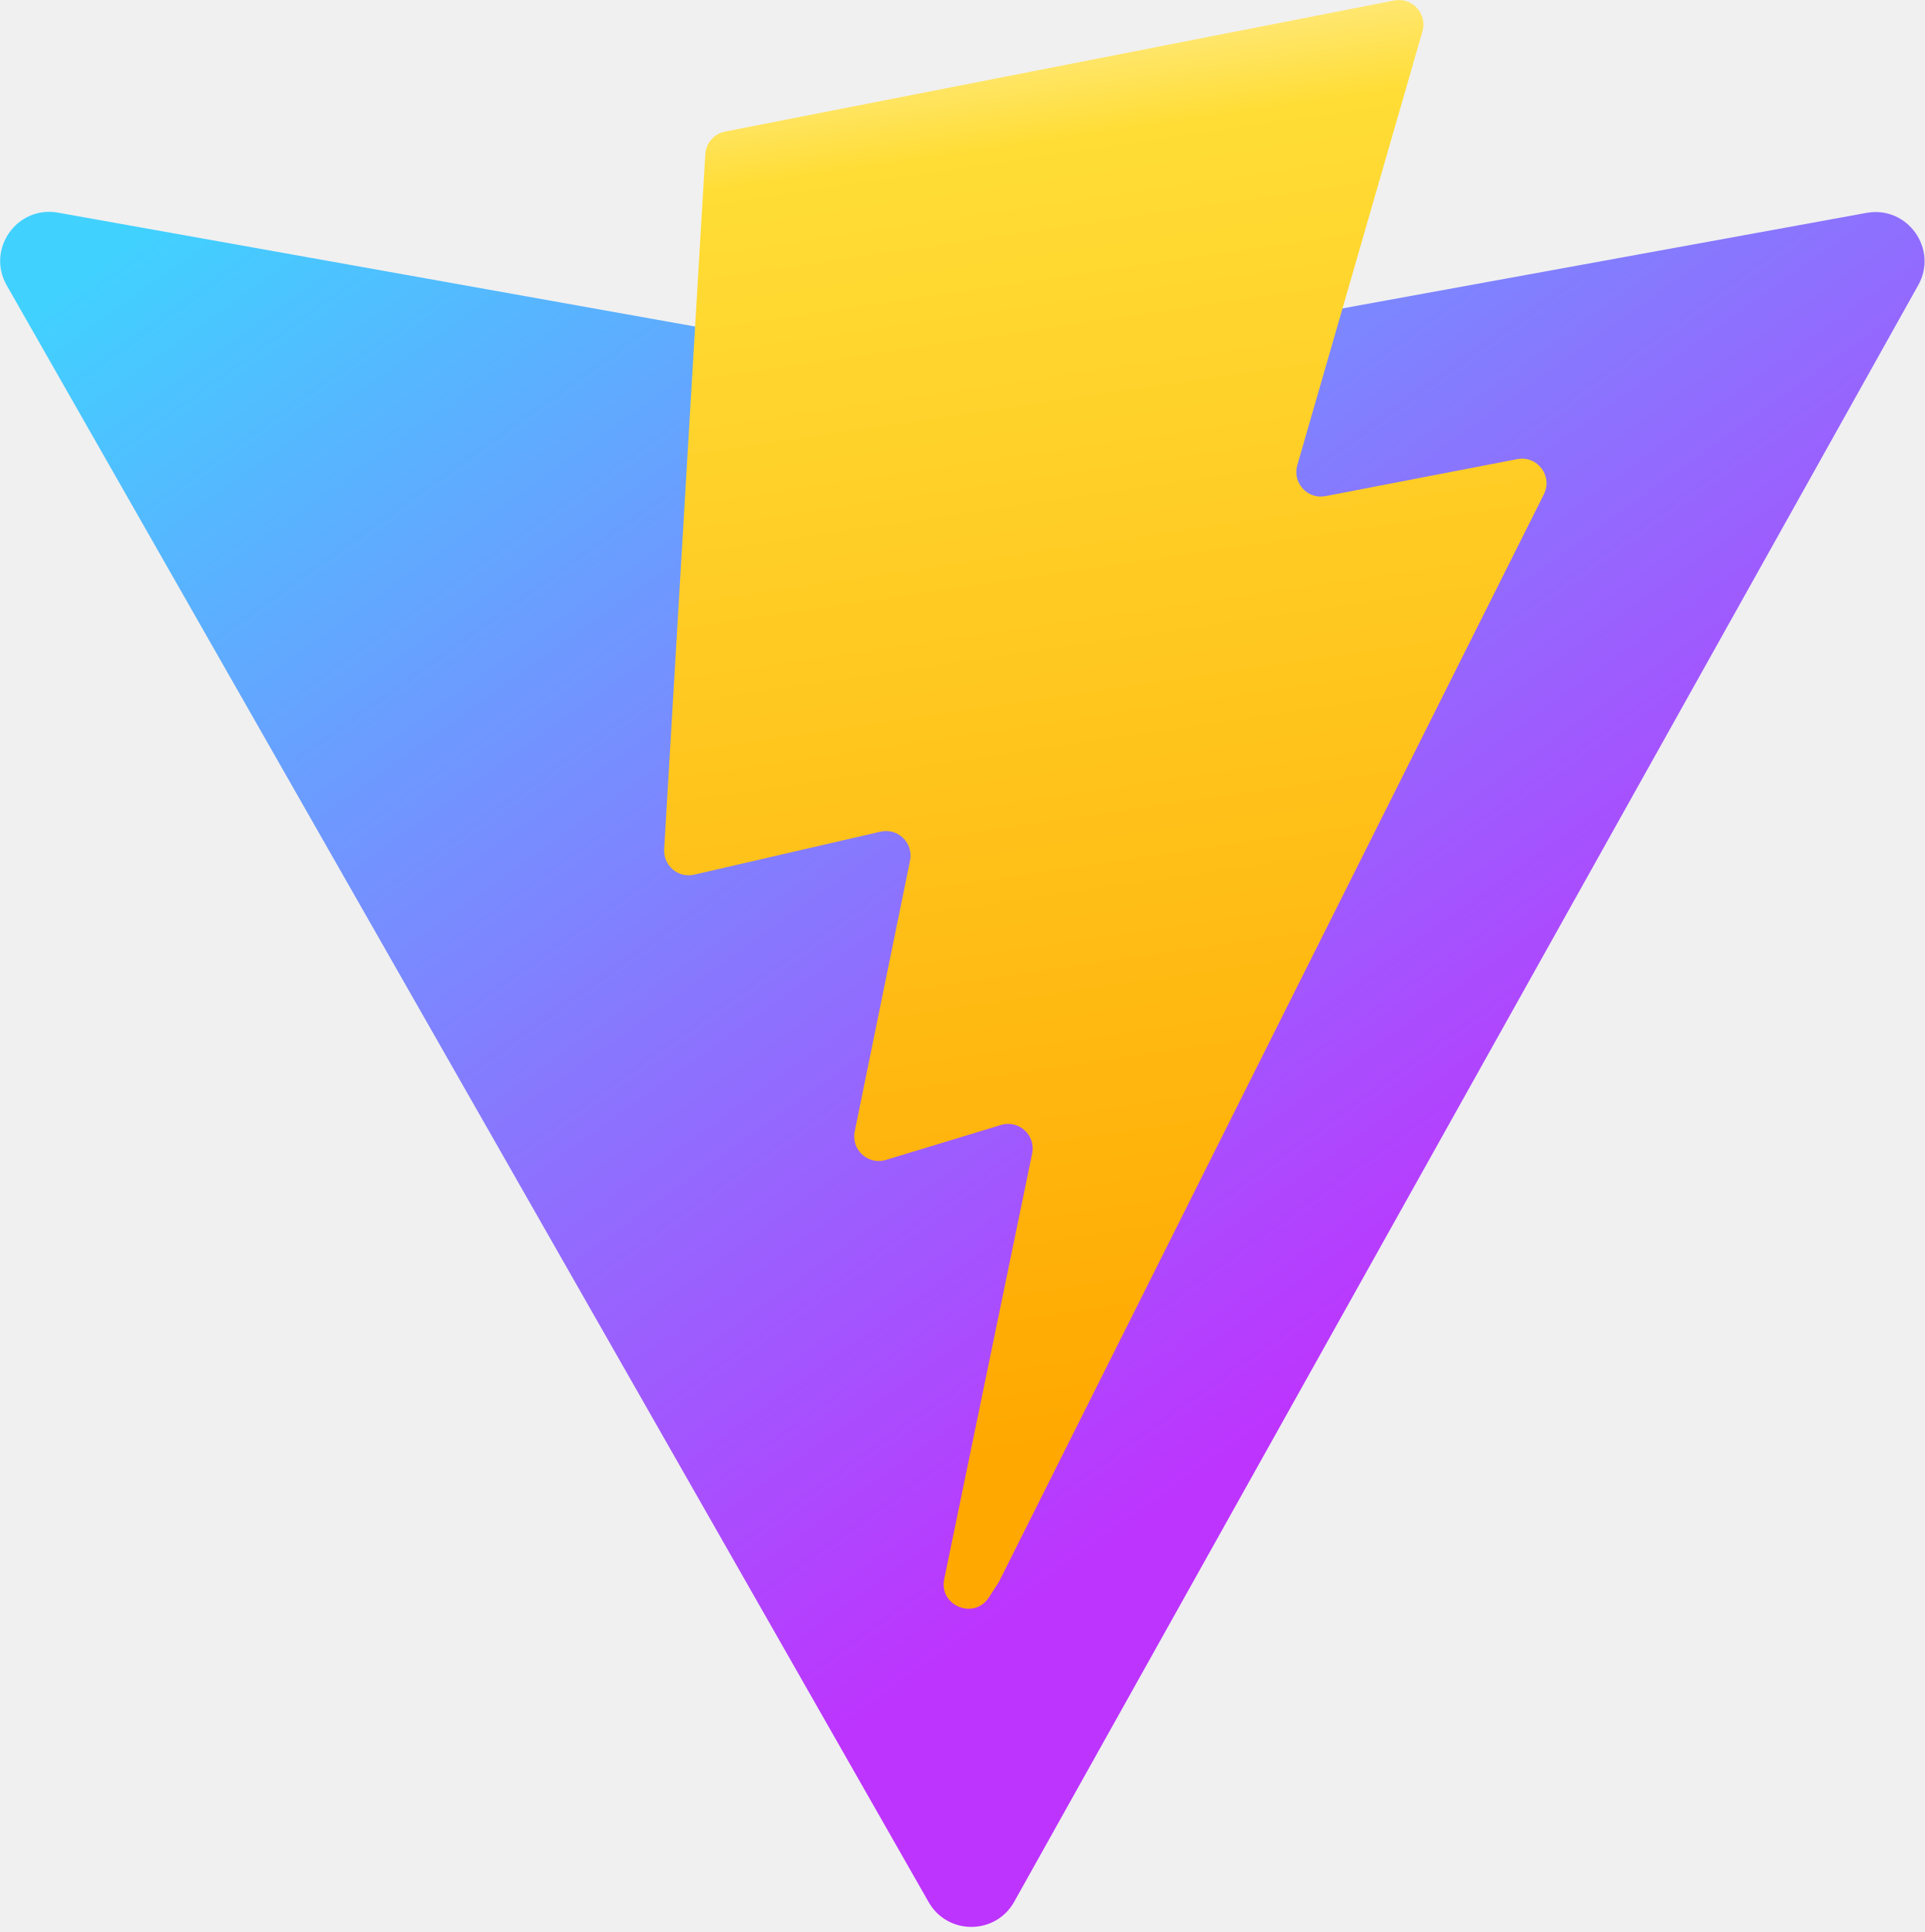
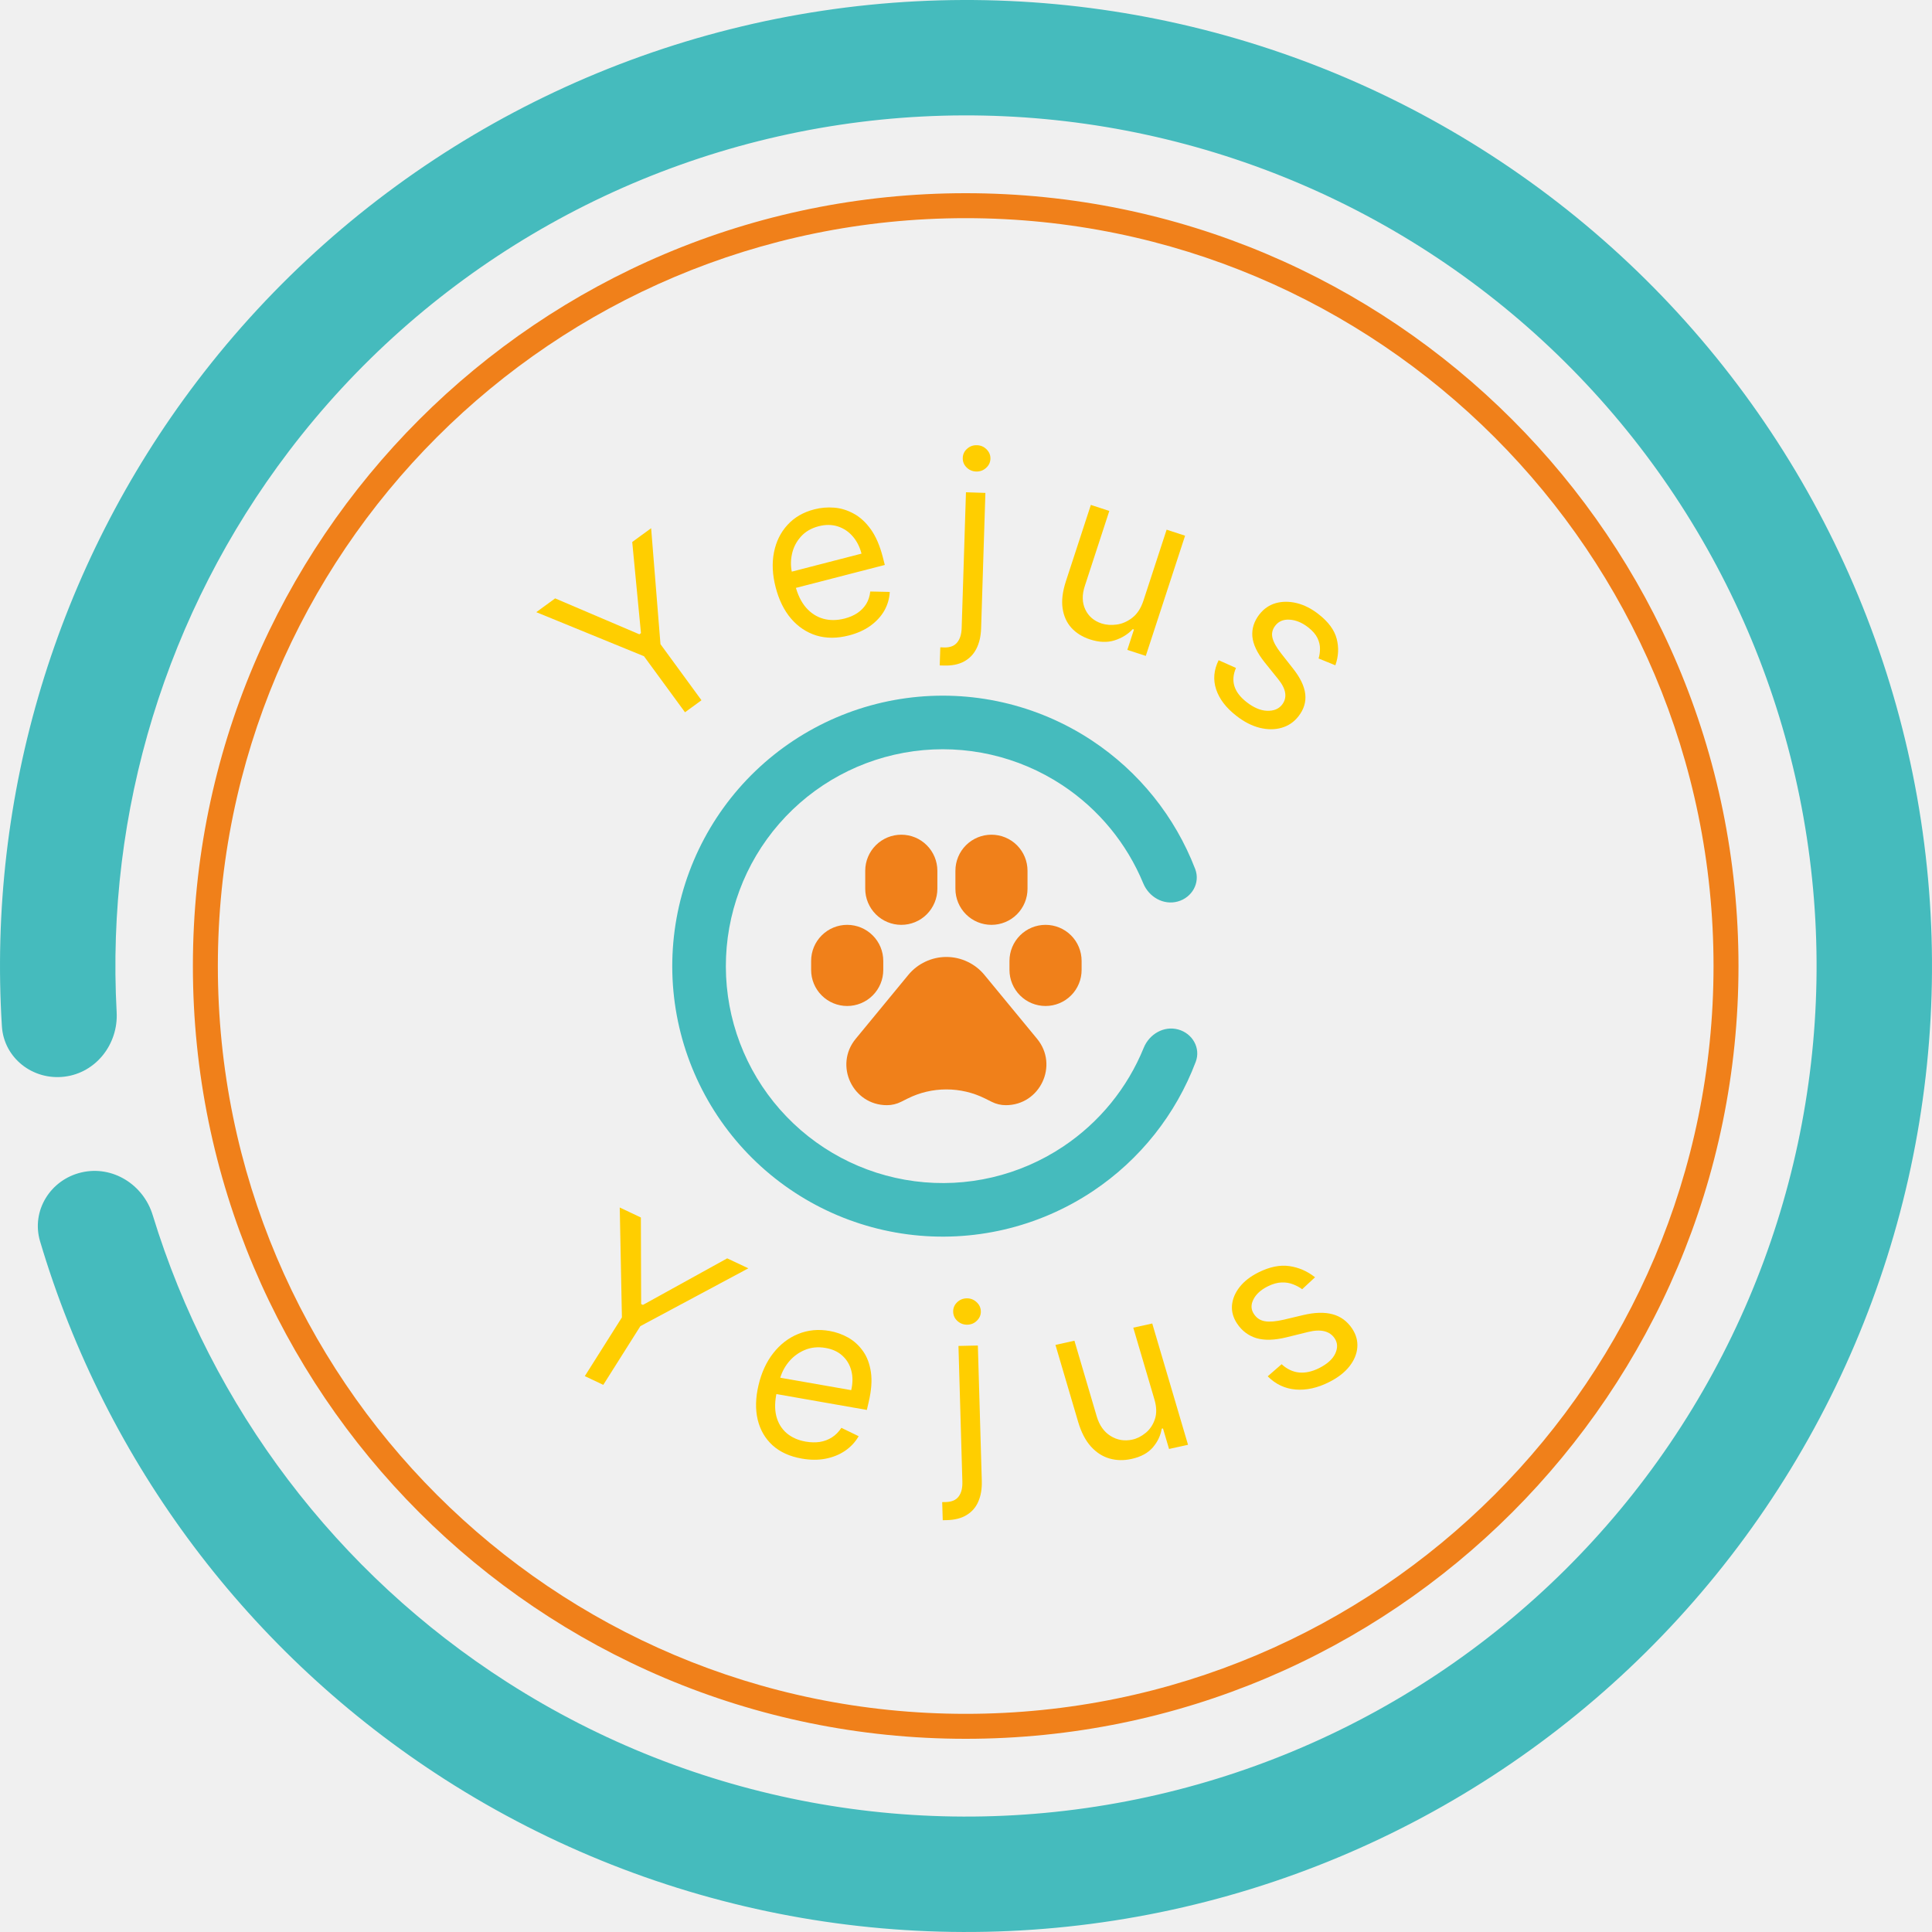
- <svg xmlns="http://www.w3.org/2000/svg" aria-hidden="true" role="img" class="iconify iconify--logos" width="31.88" height="32" preserveAspectRatio="xMidYMid meet" viewBox="0 0 256 257">
+ <svg xmlns="http://www.w3.org/2000/svg" width="50" height="50" viewBox="0 0 50 50" fill="none">
+   <path d="M2.108 30.342C1.305 30.529 0.802 31.334 1.037 32.125C2.741 37.859 6.453 42.81 11.519 46.054C17.005 49.567 23.646 50.799 30.027 49.489C36.409 48.179 42.027 44.43 45.685 39.04C49.344 33.65 50.754 27.044 49.615 20.63C48.476 14.216 44.879 8.499 39.589 4.698C34.298 0.896 27.733 -0.69 21.291 0.277C14.848 1.243 9.037 4.687 5.096 9.873C1.456 14.662 -0.325 20.589 0.049 26.559C0.1 27.383 0.85 27.965 1.669 27.864C2.487 27.764 3.064 27.019 3.019 26.195C2.736 20.998 4.305 15.85 7.474 11.681C10.944 7.113 16.061 4.082 21.734 3.23C27.406 2.379 33.187 3.776 37.846 7.123C42.504 10.471 45.672 15.504 46.674 21.152C47.677 26.8 46.435 32.616 43.214 37.362C39.993 42.109 35.046 45.41 29.427 46.563C23.808 47.717 17.96 46.632 13.13 43.538C8.719 40.715 5.475 36.421 3.951 31.444C3.71 30.656 2.912 30.154 2.108 30.342Z" fill="#45BBBD" />
+   <path d="M44.992 25C44.992 36.046 36.038 45 24.992 45C13.947 45 4.992 36.046 4.992 25C4.992 13.954 13.947 5 24.992 5C36.038 5 44.992 13.954 44.992 25ZM5.638 25C5.638 35.689 14.303 44.354 24.992 44.354C35.681 44.354 44.346 35.689 44.346 25C44.346 14.311 35.681 5.646 24.992 5.646C14.303 5.646 5.638 14.311 5.638 25Z" fill="#F0801A" />
+   <path d="M13.879 15.843L14.367 15.486L16.547 16.416L16.588 16.385L16.362 14.027L16.851 13.67L17.093 16.671L18.154 18.122L17.728 18.434L16.666 16.983L13.879 15.843Z" fill="#FFCE00" />
+   <path d="M21.971 16.445C21.665 16.524 21.385 16.524 21.128 16.447C20.873 16.367 20.654 16.221 20.472 16.009C20.29 15.795 20.158 15.525 20.074 15.2C19.99 14.876 19.975 14.575 20.03 14.296C20.085 14.017 20.201 13.78 20.379 13.586C20.557 13.39 20.789 13.255 21.075 13.182C21.241 13.139 21.411 13.124 21.586 13.138C21.761 13.151 21.93 13.203 22.094 13.293C22.258 13.381 22.405 13.516 22.536 13.698C22.666 13.88 22.77 14.119 22.846 14.415L22.899 14.621L20.457 15.251L20.348 14.831L22.296 14.328C22.249 14.149 22.172 13.999 22.065 13.877C21.958 13.755 21.829 13.67 21.678 13.622C21.527 13.575 21.364 13.573 21.188 13.619C20.994 13.669 20.839 13.76 20.722 13.893C20.606 14.024 20.53 14.176 20.494 14.348C20.458 14.52 20.462 14.694 20.508 14.868L20.58 15.149C20.642 15.388 20.735 15.581 20.861 15.726C20.987 15.869 21.136 15.965 21.307 16.013C21.477 16.06 21.661 16.058 21.858 16.008C21.986 15.975 22.097 15.927 22.191 15.864C22.285 15.8 22.361 15.722 22.418 15.63C22.475 15.536 22.509 15.429 22.522 15.308L23.027 15.319C23.018 15.491 22.971 15.653 22.886 15.804C22.8 15.954 22.679 16.084 22.525 16.196C22.37 16.307 22.185 16.39 21.971 16.445Z" fill="#FFCE00" />
+   <path d="M24.999 12.74L25.502 12.756L25.391 16.266C25.384 16.468 25.344 16.641 25.27 16.787C25.197 16.932 25.09 17.043 24.948 17.12C24.808 17.196 24.633 17.231 24.422 17.224C24.405 17.224 24.388 17.223 24.371 17.223C24.354 17.222 24.337 17.222 24.32 17.221L24.335 16.753C24.352 16.753 24.368 16.754 24.382 16.754C24.396 16.755 24.412 16.755 24.429 16.756C24.582 16.761 24.696 16.719 24.769 16.63C24.843 16.543 24.883 16.416 24.888 16.25L24.999 12.74ZM25.263 12.203C25.165 12.2 25.082 12.164 25.013 12.095C24.945 12.026 24.913 11.945 24.916 11.851C24.919 11.757 24.956 11.678 25.028 11.614C25.101 11.549 25.187 11.518 25.285 11.522C25.383 11.525 25.465 11.561 25.533 11.63C25.602 11.699 25.635 11.78 25.632 11.874C25.629 11.967 25.591 12.046 25.518 12.111C25.446 12.175 25.361 12.206 25.263 12.203Z" fill="#FFCE00" />
+   <path d="M29.591 15.547L30.192 13.708L30.67 13.864L29.653 16.975L29.175 16.819L29.347 16.292L29.315 16.282C29.19 16.416 29.033 16.513 28.843 16.573C28.653 16.633 28.441 16.624 28.206 16.547C28.012 16.483 27.853 16.384 27.729 16.25C27.606 16.114 27.53 15.946 27.5 15.745C27.47 15.542 27.499 15.309 27.585 15.044L28.231 13.067L28.709 13.223L28.074 15.168C28 15.395 28.004 15.596 28.087 15.773C28.171 15.95 28.312 16.071 28.511 16.136C28.63 16.174 28.76 16.183 28.903 16.163C29.047 16.143 29.182 16.083 29.306 15.985C29.432 15.887 29.527 15.741 29.591 15.547Z" fill="#FFCE00" />
+   <path d="M34.559 17.218L34.125 17.041C34.149 16.964 34.161 16.881 34.161 16.791C34.163 16.701 34.141 16.608 34.096 16.513C34.051 16.419 33.971 16.326 33.856 16.236C33.698 16.113 33.538 16.047 33.376 16.037C33.216 16.027 33.093 16.078 33.006 16.189C32.929 16.287 32.904 16.393 32.931 16.506C32.958 16.619 33.033 16.754 33.156 16.911L33.465 17.304C33.652 17.541 33.757 17.76 33.78 17.964C33.803 18.166 33.745 18.358 33.604 18.538C33.489 18.686 33.343 18.785 33.167 18.835C32.992 18.886 32.803 18.885 32.599 18.835C32.396 18.784 32.194 18.68 31.994 18.523C31.73 18.318 31.557 18.091 31.474 17.842C31.391 17.593 31.412 17.341 31.538 17.086L31.987 17.286C31.915 17.452 31.901 17.609 31.946 17.757C31.993 17.905 32.097 18.042 32.26 18.169C32.444 18.313 32.621 18.389 32.791 18.395C32.963 18.401 33.092 18.349 33.179 18.238C33.249 18.149 33.276 18.049 33.261 17.94C33.246 17.829 33.186 17.708 33.079 17.576L32.728 17.14C32.536 16.899 32.43 16.677 32.411 16.473C32.394 16.269 32.455 16.078 32.594 15.899C32.708 15.754 32.849 15.657 33.018 15.609C33.189 15.562 33.37 15.562 33.562 15.609C33.755 15.657 33.942 15.752 34.123 15.894C34.379 16.093 34.535 16.306 34.593 16.531C34.653 16.758 34.641 16.987 34.559 17.218Z" fill="#FFCE00" />
+   <path d="M16.039 31.25L16.586 31.509L16.593 33.749L16.639 33.771L18.82 32.566L19.367 32.824L16.573 34.32L15.613 35.84L15.135 35.614L16.095 34.094L16.039 31.25Z" fill="#FFCE00" />
+   <path d="M20.749 37.748C20.439 37.694 20.187 37.579 19.993 37.404C19.801 37.228 19.673 37.007 19.609 36.741C19.546 36.473 19.553 36.176 19.63 35.85C19.706 35.524 19.834 35.246 20.012 35.019C20.192 34.79 20.407 34.624 20.657 34.523C20.908 34.42 21.179 34.394 21.47 34.445C21.638 34.475 21.798 34.531 21.948 34.615C22.099 34.7 22.227 34.816 22.332 34.964C22.438 35.11 22.506 35.292 22.539 35.51C22.571 35.727 22.552 35.984 22.482 36.282L22.434 36.489L19.949 36.053L20.048 35.63L22.029 35.977C22.071 35.798 22.073 35.631 22.033 35.477C21.994 35.323 21.919 35.194 21.805 35.089C21.692 34.984 21.547 34.916 21.367 34.885C21.17 34.85 20.988 34.869 20.821 34.94C20.656 35.011 20.517 35.116 20.404 35.256C20.291 35.396 20.215 35.554 20.173 35.73L20.107 36.012C20.051 36.252 20.045 36.464 20.09 36.646C20.136 36.827 20.225 36.974 20.356 37.088C20.487 37.2 20.652 37.274 20.852 37.309C20.982 37.331 21.104 37.334 21.218 37.317C21.333 37.298 21.437 37.259 21.531 37.199C21.626 37.138 21.707 37.056 21.775 36.952L22.222 37.169C22.134 37.321 22.017 37.447 21.869 37.548C21.722 37.647 21.553 37.715 21.362 37.752C21.172 37.788 20.968 37.787 20.749 37.748Z" fill="#FFCE00" />
+   <path d="M24.805 34.833L25.307 34.822L25.409 38.332C25.414 38.534 25.385 38.709 25.319 38.859C25.256 39.008 25.155 39.124 25.018 39.208C24.883 39.292 24.71 39.336 24.5 39.341C24.483 39.341 24.466 39.342 24.449 39.342C24.432 39.342 24.415 39.343 24.398 39.343L24.384 38.875C24.401 38.874 24.417 38.874 24.431 38.873C24.445 38.873 24.461 38.873 24.478 38.873C24.631 38.869 24.742 38.821 24.81 38.729C24.879 38.638 24.911 38.509 24.906 38.343L24.805 34.833ZM25.036 34.283C24.938 34.285 24.852 34.253 24.779 34.188C24.708 34.123 24.671 34.044 24.668 33.95C24.665 33.856 24.698 33.775 24.766 33.707C24.835 33.639 24.918 33.603 25.016 33.601C25.114 33.599 25.199 33.631 25.27 33.696C25.343 33.761 25.381 33.841 25.384 33.934C25.387 34.028 25.353 34.109 25.284 34.177C25.217 34.245 25.134 34.281 25.036 34.283Z" fill="#FFCE00" />
+   <path d="M29.876 36.216L29.329 34.36L29.82 34.252L30.746 37.391L30.255 37.499L30.098 36.968L30.065 36.975C30.037 37.151 29.96 37.313 29.835 37.459C29.709 37.605 29.526 37.704 29.285 37.757C29.085 37.801 28.895 37.798 28.714 37.746C28.533 37.694 28.372 37.59 28.232 37.435C28.092 37.279 27.982 37.067 27.903 36.8L27.315 34.806L27.806 34.697L28.384 36.659C28.452 36.888 28.571 37.056 28.742 37.163C28.913 37.27 29.102 37.301 29.305 37.257C29.427 37.23 29.543 37.171 29.651 37.082C29.76 36.993 29.839 36.875 29.888 36.729C29.938 36.583 29.934 36.412 29.876 36.216Z" fill="#FFCE00" />
+   <path d="M34.033 33.056L33.7 33.365C33.633 33.315 33.555 33.273 33.466 33.239C33.377 33.203 33.278 33.186 33.168 33.19C33.058 33.193 32.938 33.227 32.807 33.292C32.628 33.382 32.505 33.495 32.437 33.632C32.369 33.767 32.374 33.893 32.453 34.009C32.522 34.113 32.618 34.175 32.739 34.194C32.861 34.214 33.021 34.2 33.221 34.154L33.722 34.035C34.023 33.963 34.278 33.956 34.488 34.013C34.696 34.069 34.864 34.192 34.992 34.382C35.096 34.538 35.141 34.702 35.127 34.873C35.113 35.044 35.045 35.207 34.921 35.364C34.797 35.521 34.621 35.656 34.394 35.77C34.096 35.92 33.808 35.983 33.532 35.961C33.256 35.938 33.014 35.825 32.808 35.619L33.168 35.306C33.306 35.432 33.457 35.504 33.619 35.52C33.782 35.536 33.956 35.498 34.14 35.406C34.349 35.3 34.488 35.176 34.556 35.031C34.624 34.885 34.619 34.754 34.541 34.637C34.478 34.542 34.389 34.481 34.276 34.453C34.161 34.424 34.02 34.43 33.851 34.472L33.292 34.61C32.985 34.685 32.727 34.693 32.518 34.632C32.31 34.569 32.143 34.444 32.017 34.256C31.915 34.103 31.87 33.944 31.884 33.779C31.899 33.614 31.965 33.457 32.081 33.309C32.198 33.16 32.36 33.034 32.566 32.931C32.855 32.786 33.122 32.731 33.366 32.766C33.611 32.801 33.834 32.898 34.033 33.056Z" fill="#FFCE00" />
+   <path d="M30.48 23.331C30.849 23.23 31.069 22.847 30.931 22.489C30.41 21.134 29.476 19.968 28.255 19.162C26.839 18.227 25.133 17.839 23.452 18.068C21.772 18.297 20.232 19.129 19.118 20.408C18.005 21.688 17.394 23.328 17.398 25.024C17.403 26.72 18.024 28.356 19.144 29.629C20.265 30.902 21.81 31.725 23.491 31.945C25.173 32.165 26.877 31.766 28.288 30.824C29.505 30.011 30.431 28.84 30.945 27.481C31.081 27.123 30.859 26.741 30.489 26.642C30.119 26.542 29.743 26.764 29.599 27.118C29.178 28.154 28.455 29.045 27.517 29.671C26.387 30.427 25.02 30.747 23.671 30.57C22.322 30.394 21.084 29.734 20.185 28.713C19.286 27.692 18.789 26.38 18.785 25.02C18.781 23.66 19.271 22.345 20.164 21.319C21.057 20.293 22.292 19.626 23.64 19.442C24.987 19.258 26.356 19.57 27.491 20.319C28.432 20.94 29.16 21.827 29.587 22.86C29.733 23.214 30.11 23.433 30.48 23.331Z" fill="#45BBBD" />
+   <g clip-path="url(#clip0_2455_110)">
+     <path d="M23.326 21.602C23.078 21.602 22.841 21.7 22.666 21.875C22.491 22.05 22.392 22.287 22.392 22.535V23.002C22.392 23.249 22.491 23.486 22.666 23.662C22.841 23.837 23.078 23.935 23.326 23.935C23.573 23.935 23.811 23.837 23.985 23.662C24.16 23.486 24.259 23.249 24.259 23.002V22.535C24.259 22.287 24.16 22.05 23.985 21.875C23.811 21.7 23.573 21.602 23.326 21.602ZM25.659 21.602C25.411 21.602 25.174 21.7 24.999 21.875C24.824 22.05 24.726 22.287 24.726 22.535V23.002C24.726 23.249 24.824 23.486 24.999 23.662C25.174 23.837 25.411 23.935 25.659 23.935C25.906 23.935 26.144 23.837 26.319 23.662C26.494 23.486 26.592 23.249 26.592 23.002V22.535C26.592 22.287 26.494 22.05 26.319 21.875C26.144 21.7 25.906 21.602 25.659 21.602ZM21.925 23.935C21.678 23.935 21.441 24.033 21.266 24.208C21.09 24.383 20.992 24.621 20.992 24.868V25.102C20.992 25.349 21.09 25.587 21.266 25.762C21.441 25.937 21.678 26.035 21.925 26.035C22.173 26.035 22.41 25.937 22.585 25.762C22.761 25.587 22.859 25.349 22.859 25.102V24.868C22.859 24.621 22.761 24.383 22.585 24.208C22.41 24.033 22.173 23.935 21.925 23.935ZM27.059 23.935C26.811 23.935 26.574 24.033 26.399 24.208C26.224 24.383 26.125 24.621 26.125 24.868V25.102C26.125 25.349 26.224 25.587 26.399 25.762C26.574 25.937 26.811 26.035 27.059 26.035C27.306 26.035 27.544 25.937 27.719 25.762C27.894 25.587 27.992 25.349 27.992 25.102V24.868C27.992 24.621 27.894 24.383 27.719 24.208C27.544 24.033 27.306 23.935 27.059 23.935ZM25.478 25.232C25.358 25.086 25.208 24.969 25.037 24.889C24.867 24.808 24.681 24.766 24.492 24.766C24.304 24.766 24.117 24.808 23.947 24.889C23.776 24.969 23.626 25.086 23.506 25.232L22.145 26.885C21.581 27.57 22.068 28.602 22.954 28.602C23.081 28.602 23.206 28.572 23.32 28.515L23.488 28.431C23.799 28.275 24.143 28.194 24.492 28.194C24.841 28.194 25.185 28.275 25.497 28.431L25.665 28.515C25.778 28.572 25.903 28.602 26.03 28.602C26.916 28.602 27.404 27.57 26.84 26.885L25.478 25.232Z" fill="#F0801A" />
+   </g>
  <defs>
-     <linearGradient id="IconifyId1813088fe1fbc01fb466" x1="-.828%" x2="57.636%" y1="7.652%" y2="78.411%">
-       <stop offset="0%" stop-color="#41D1FF" />
-       <stop offset="100%" stop-color="#BD34FE" />
-     </linearGradient>
-     <linearGradient id="IconifyId1813088fe1fbc01fb467" x1="43.376%" x2="50.316%" y1="2.242%" y2="89.03%">
-       <stop offset="0%" stop-color="#FFEA83" />
-       <stop offset="8.333%" stop-color="#FFDD35" />
-       <stop offset="100%" stop-color="#FFA800" />
-     </linearGradient>
+     <clipPath id="clip0_2455_110">
+       <rect width="7" height="7" fill="white" transform="translate(20.9922 21.6016)" />
+     </clipPath>
  </defs>
-   <path fill="url(#IconifyId1813088fe1fbc01fb466)" d="M255.153 37.938L134.897 252.976c-2.483 4.44-8.862 4.466-11.382.048L.875 37.958c-2.746-4.814 1.371-10.646 6.827-9.67l120.385 21.517a6.537 6.537 0 0 0 2.322-.004l117.867-21.483c5.438-.991 9.574 4.796 6.877 9.62Z" />
-   <path fill="url(#IconifyId1813088fe1fbc01fb467)" d="M185.432.063L96.44 17.501a3.268 3.268 0 0 0-2.634 3.014l-5.474 92.456a3.268 3.268 0 0 0 3.997 3.378l24.777-5.718c2.318-.535 4.413 1.507 3.936 3.838l-7.361 36.047c-.495 2.426 1.782 4.5 4.151 3.78l15.304-4.649c2.372-.72 4.652 1.36 4.15 3.788l-11.698 56.621c-.732 3.542 3.979 5.473 5.943 2.437l1.313-2.028l72.516-144.72c1.215-2.423-.88-5.186-3.54-4.672l-25.505 4.922c-2.396.462-4.435-1.77-3.759-4.114l16.646-57.705c.677-2.35-1.37-4.583-3.769-4.113Z" />
</svg>
